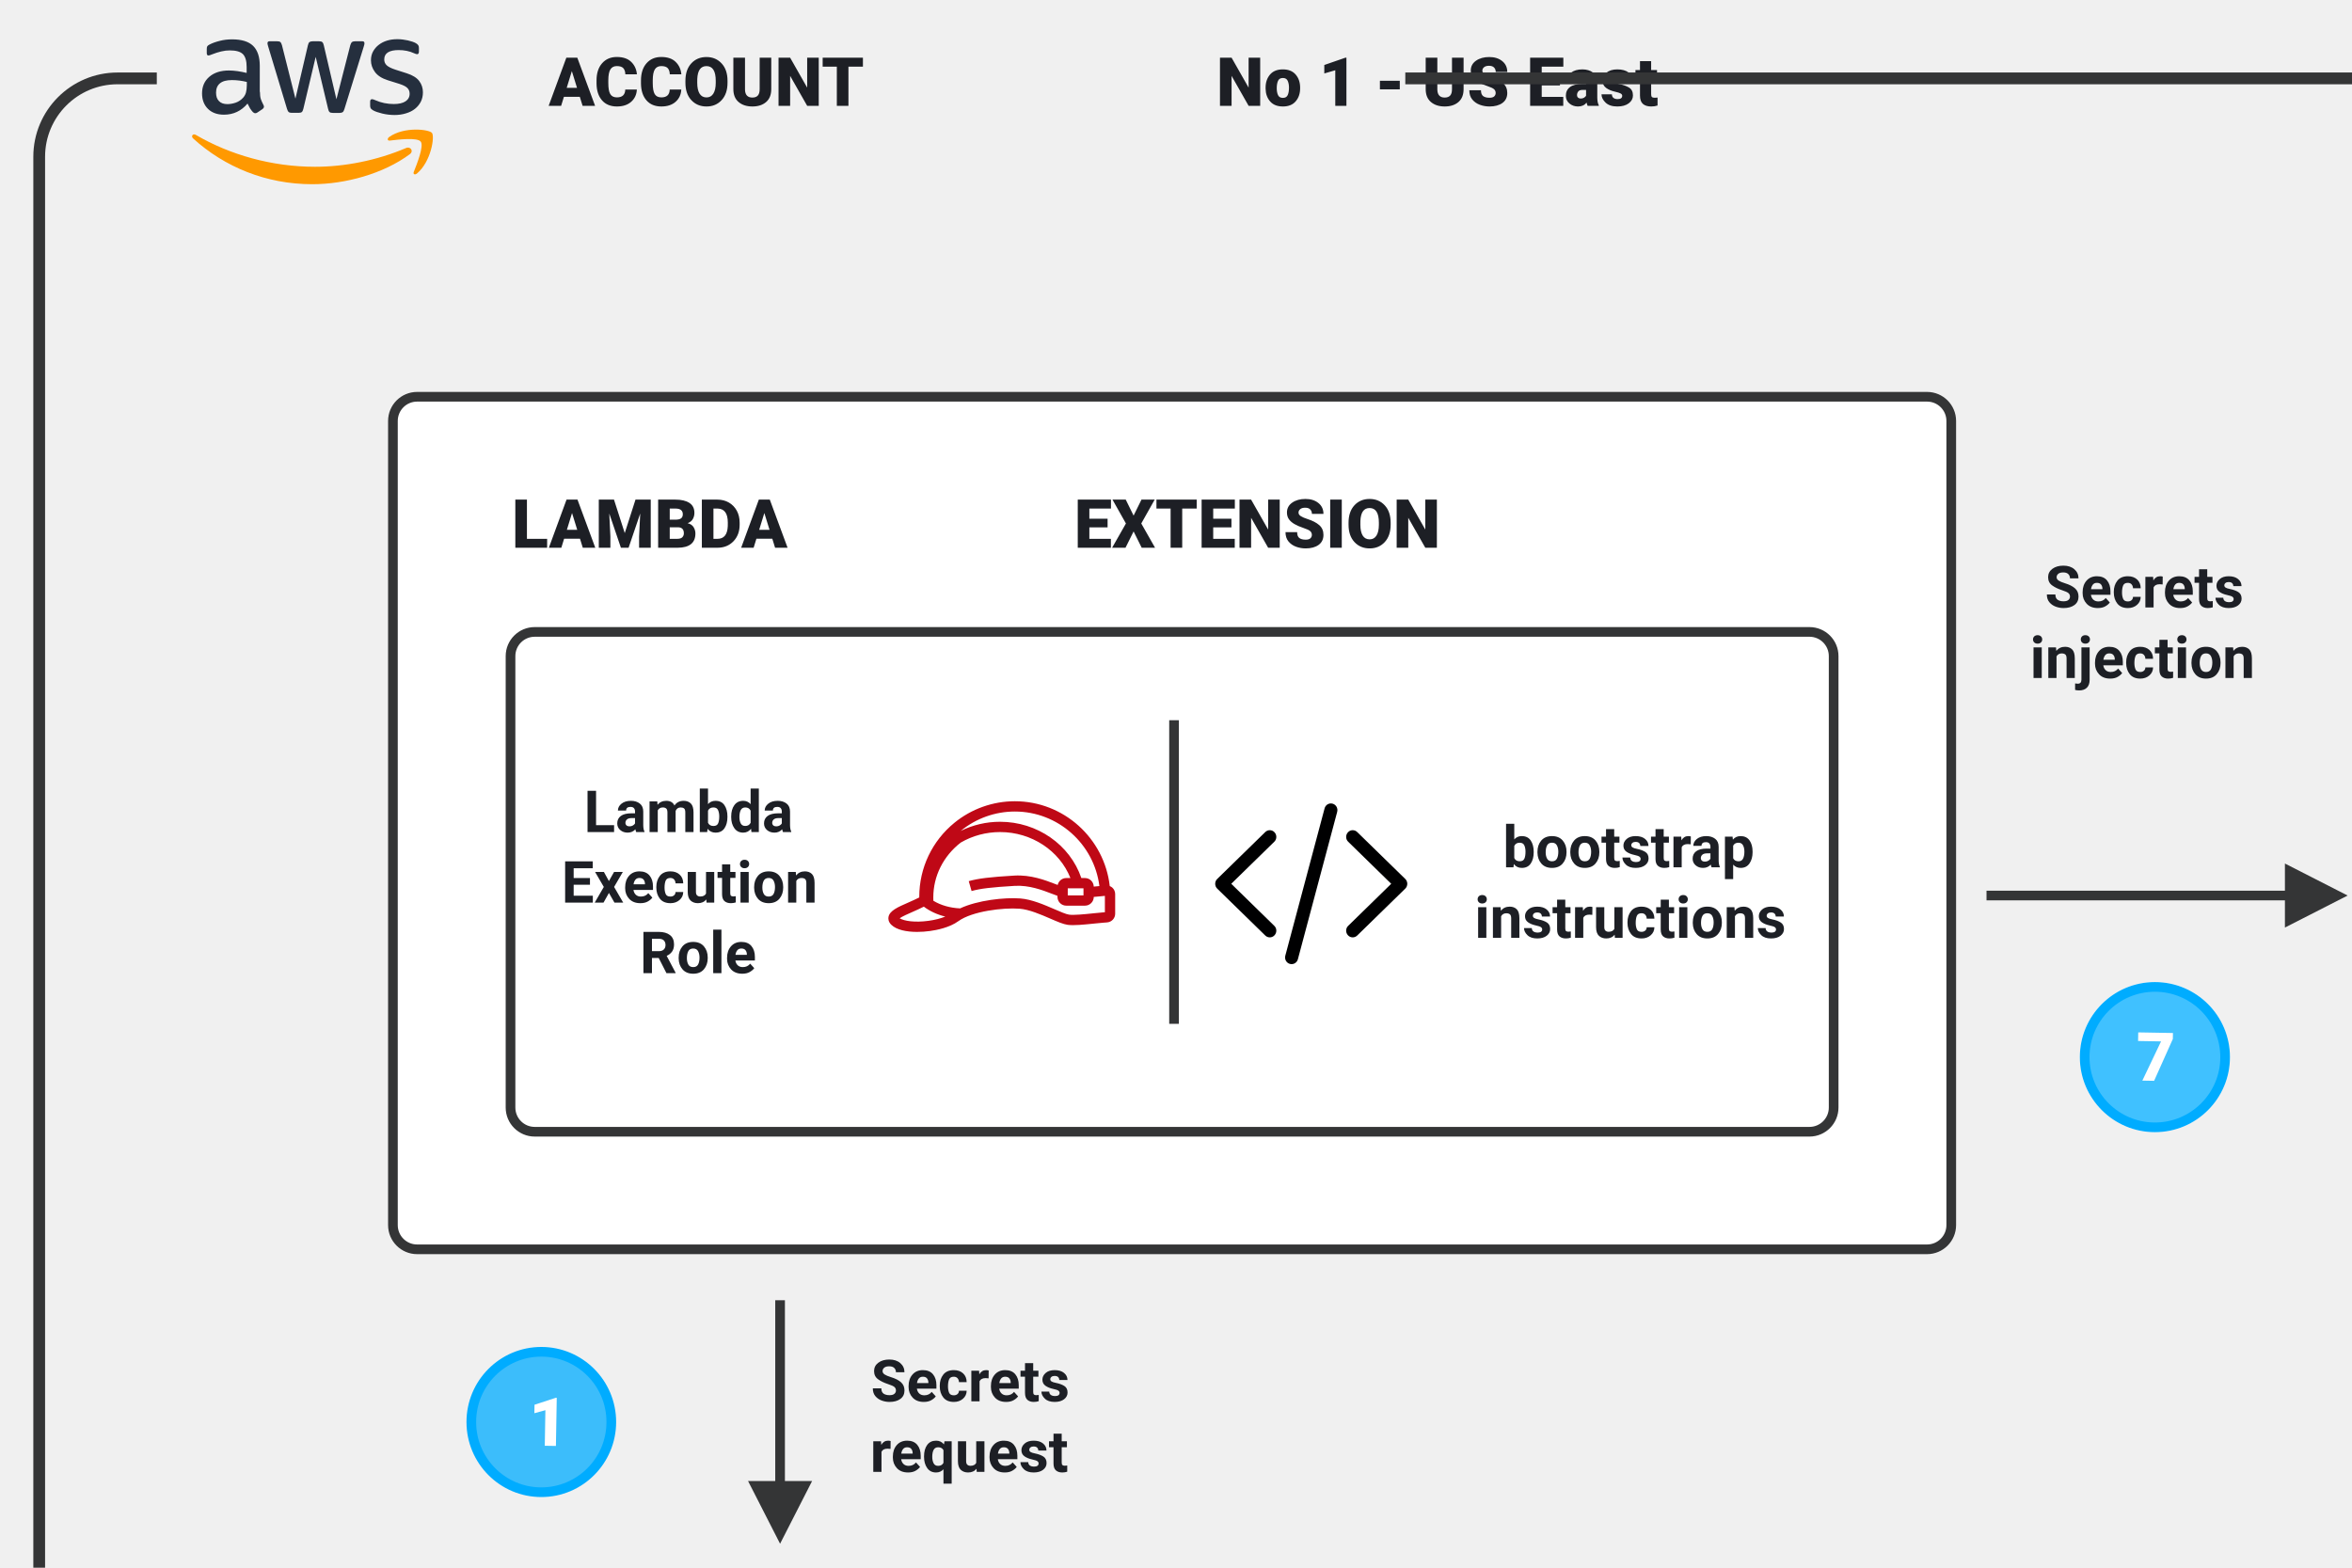
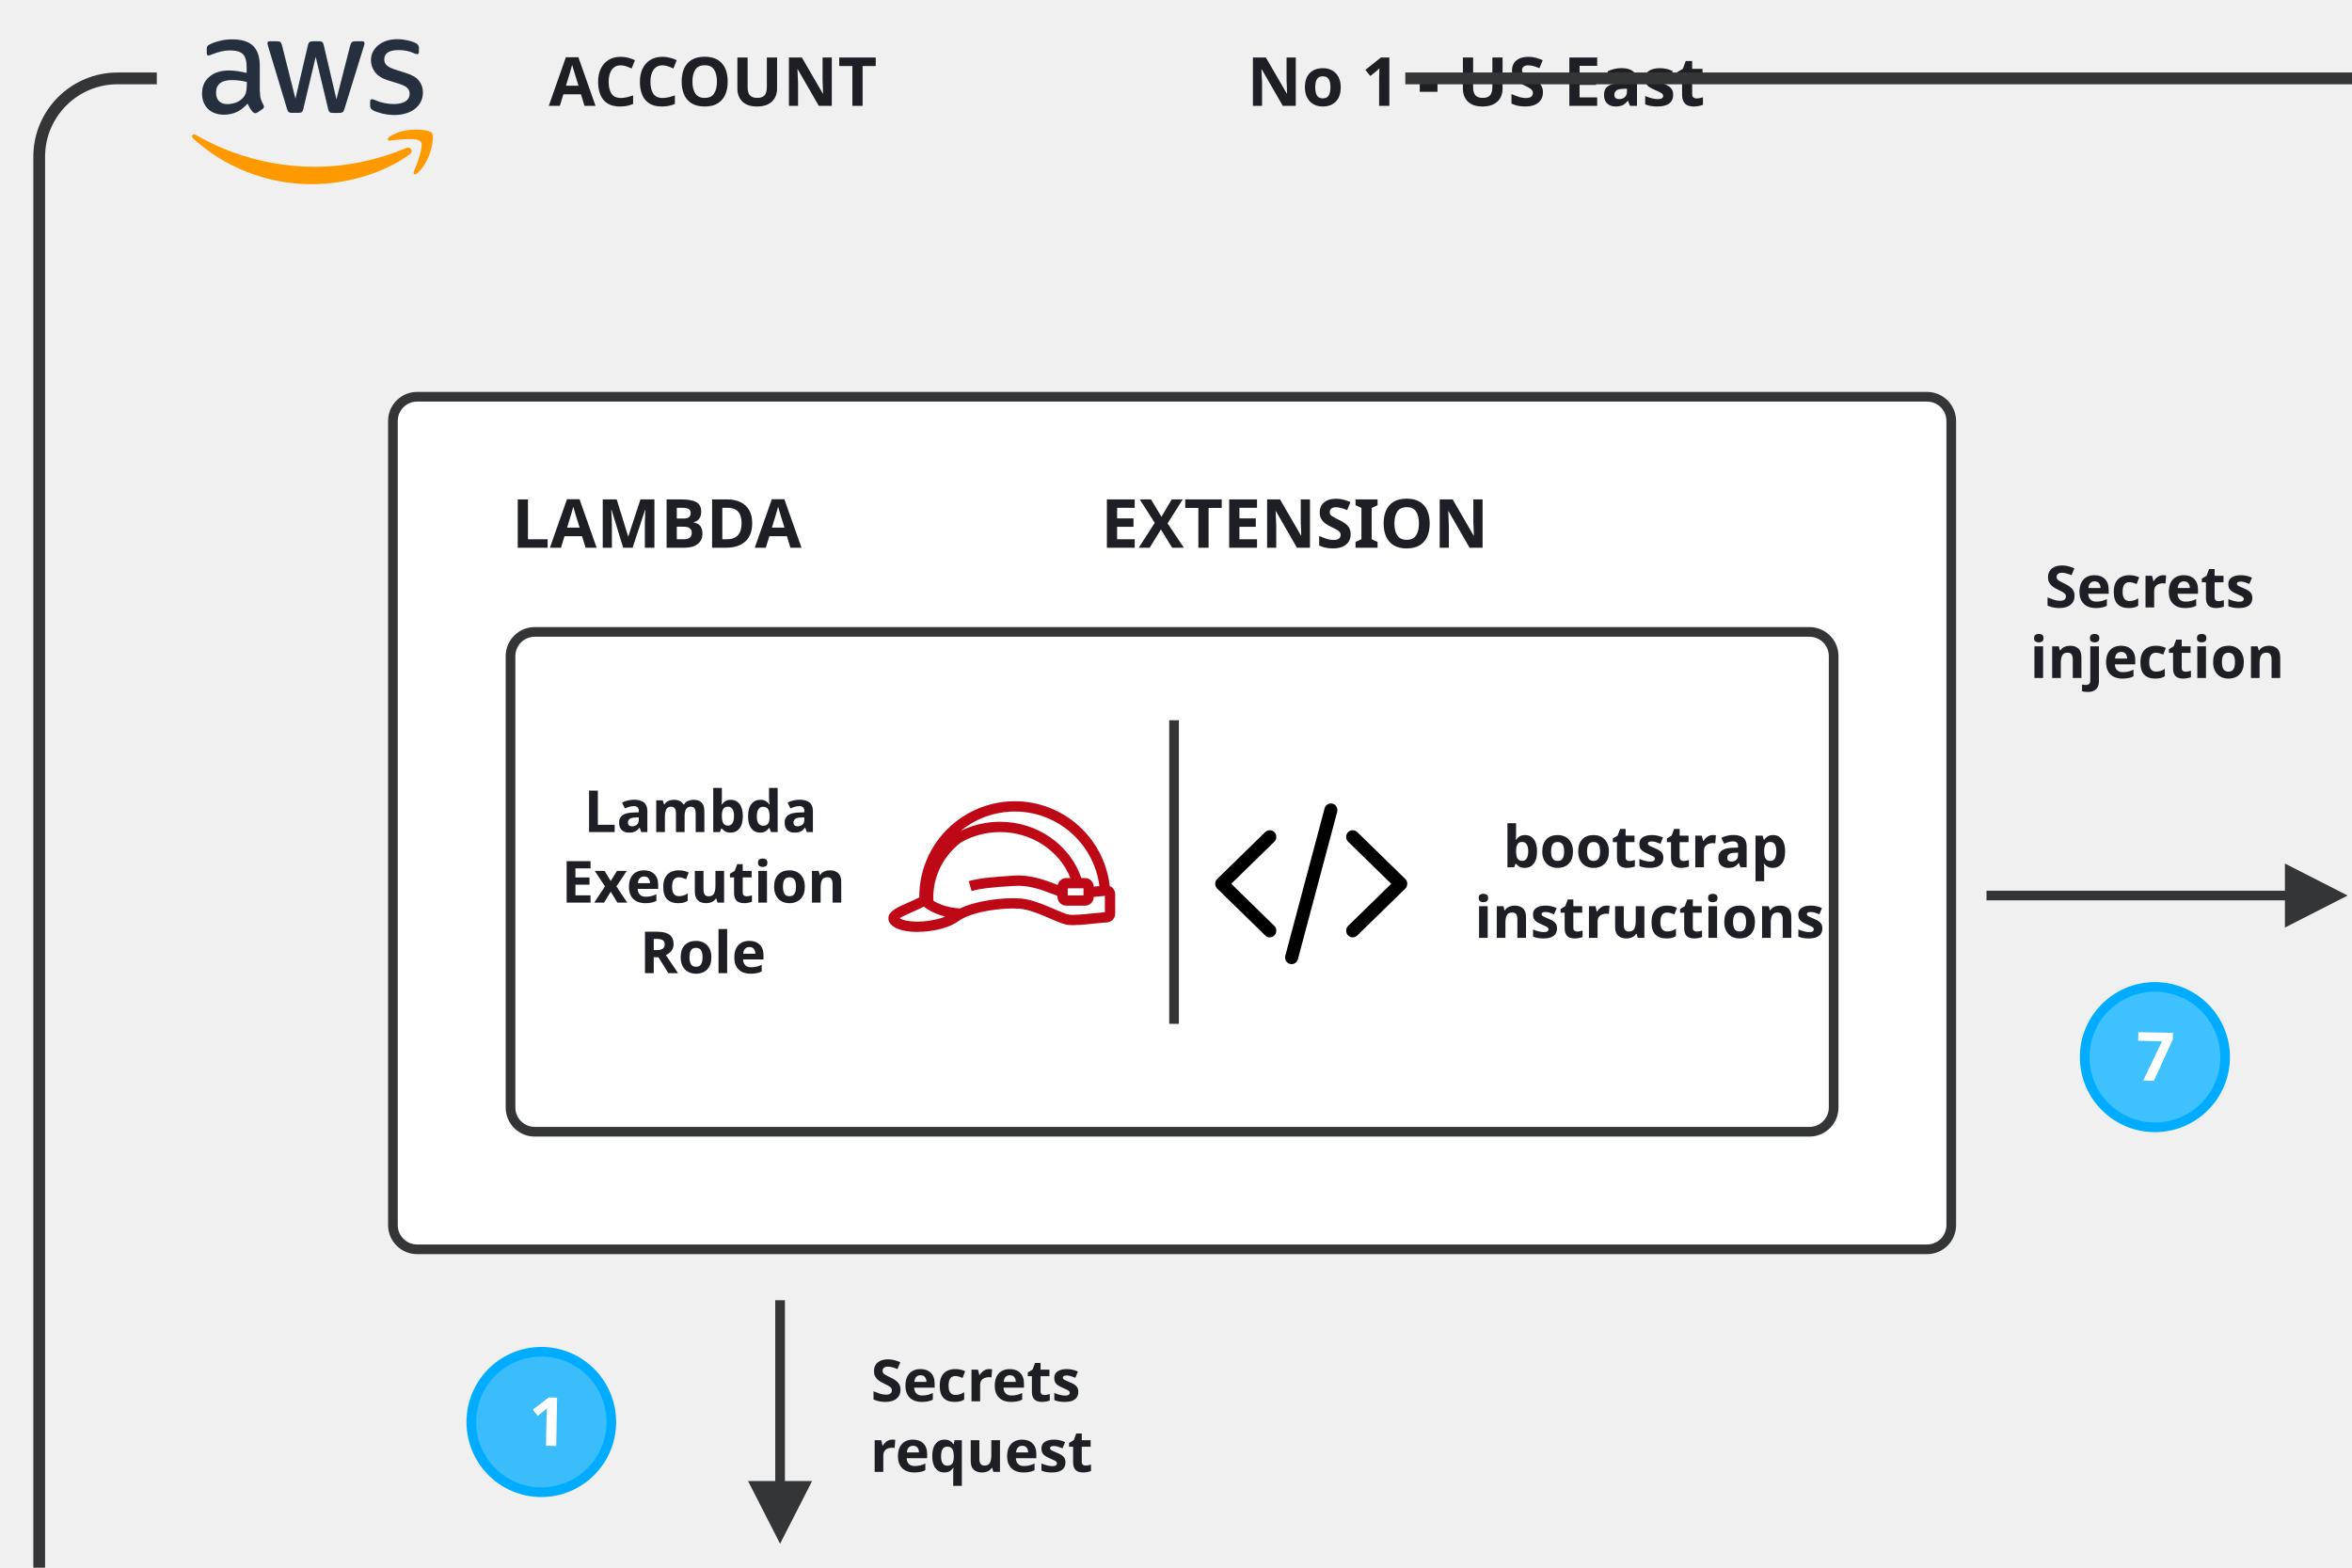
<svg xmlns="http://www.w3.org/2000/svg" width="100%" height="100%" viewBox="0 0 2500 1667" version="1.1" xml:space="preserve" style="fill-rule:evenodd;clip-rule:evenodd;">
  <g id="h1">
    <path id="Rectangle" d="M2074.03,447.515c0,-14.188 -11.518,-25.707 -25.706,-25.707l-1604.97,-0c-14.188,-0 -25.707,11.519 -25.707,25.707l0,854.97c0,14.188 11.519,25.707 25.707,25.707l1604.97,0c14.188,0 25.706,-11.519 25.706,-25.707l0,-854.97Z" style="fill:#fff;stroke:#343536;stroke-width:10.28px;" />
    <path id="Path-3" d="M41.667,1666.67l-0,-1500c-0,-46.024 37.309,-83.334 83.333,-83.334l41.667,0" style="fill:none;stroke:#343536;stroke-width:12.5px;" />
    <path id="Rectangle1" d="M1949.03,697.515c0,-14.188 -11.518,-25.707 -25.706,-25.707l-1354.97,-0c-14.188,-0 -25.707,11.519 -25.707,25.707l0,479.97c0,14.188 11.519,25.707 25.707,25.707l1354.97,0c14.188,0 25.706,-11.519 25.706,-25.707l0,-479.97Z" style="fill:none;stroke:#343536;stroke-width:10.28px;" />
    <g id="Icon-Resource-Security-Identity-and-Compliance-Res_AWS-Identity-Access-Management_Role_48">
      <path id="AWS-Identity-and-Access-Management_Role_Resource-Icon_light-bg" d="M1174.41,969.844c-0.854,0.06 -1.712,0.126 -2.527,0.208c-2.855,0.235 -5.841,0.519 -8.859,0.837l-0.919,0.098c-9.652,0.995 -20.579,2.116 -25.78,1.405c-3.248,-0.464 -9.231,-3.062 -15.575,-5.813c-10.751,-4.659 -24.139,-10.467 -36.241,-11.397c-16.658,-1.279 -45.44,1.86 -64.001,10.56c-10.73,-0.481 -20.683,-3.368 -28.416,-8.137c-0.032,-1.488 -0.065,-2.975 -0.065,-3.549c-0,-22.619 10.598,-43.832 29.094,-58.242c12.561,-7.345 27.037,-11.222 41.89,-11.222c33.474,-0 63.181,19.78 74.769,48.901l-4.446,0c-4.452,0 -8.181,3.15 -9.095,7.328c-0.754,-0.284 -1.443,-0.541 -2.253,-0.853c-11.096,-4.282 -26.321,-10.139 -43.919,-9.094c-25.731,1.509 -38.391,3.062 -48.361,5.906l3.003,10.522c9.122,-2.609 21.153,-4.047 45.997,-5.513c15.225,-0.864 29.187,4.474 39.343,8.384c2.16,0.837 4.112,1.564 5.966,2.226l0,1.121c0,5.135 4.184,9.319 9.319,9.319l19.944,-0c5.125,-0 9.303,-4.168 9.319,-9.286l1.936,-0.175c3.243,-0.29 6.223,-0.58 8.723,-0.826l1.154,-0.115l-0,17.407Zm-187.491,9.122c-14.492,1.985 -25.933,0.213 -30.669,-2.713c2.871,-2.029 9.352,-4.867 13.913,-6.857c3.948,-1.723 7.946,-3.544 11.812,-5.491c6.311,4.807 14.126,8.411 22.778,10.56c-5.004,2.013 -11.2,3.599 -17.834,4.501Zm148.034,-27.065l16.707,0l-0,-7.47l-16.707,-0l-0,7.47Zm-56.23,-89.141c45.762,0 84.197,34.426 89.857,79.254c-1.575,0.153 -3.238,0.311 -4.993,0.47l-1.012,0.087c-0.131,-5.02 -4.238,-9.078 -9.297,-9.078l-3.888,0c-12.037,-35.421 -46.9,-59.839 -86.379,-59.839c-14.623,0 -28.93,3.347 -41.787,9.707c0.093,-0.076 0.17,-0.158 0.252,-0.229c16.084,-13.136 36.411,-20.372 57.247,-20.372Zm103.583,80.905c-0.792,-0.716 -1.728,-1.236 -2.723,-1.63c-5.72,-50.919 -49.104,-90.212 -100.86,-90.212c-23.346,-0 -46.134,8.11 -64.159,22.832c-23.806,19.381 -37.456,48.098 -37.456,78.783c0,0.224 0.016,0.448 0.016,0.672c-3.647,1.832 -7.503,3.582 -11.336,5.261c-11.682,5.108 -20.12,8.794 -21.378,15.455c-0.317,1.69 -0.371,4.998 2.844,8.214c5.671,5.671 16.554,7.706 27.612,7.706c4.605,-0 9.231,-0.35 13.53,-0.941c7.322,-0.995 20.994,-3.681 30.275,-10.473c14.645,-10.615 47.758,-14.585 65.001,-13.245c10.276,0.793 22.723,6.191 32.731,10.527c7.634,3.32 13.671,5.934 18.407,6.607c6.514,0.891 17.15,-0.203 28.411,-1.357l0.946,-0.093c2.942,-0.317 5.84,-0.59 8.706,-0.825c1.176,-0.115 2.341,-0.197 3.894,-0.307c4.812,-0.339 8.58,-4.375 8.58,-9.187l0,-20.94c0,-2.614 -1.105,-5.108 -3.041,-6.847Z" style="fill:#bf0816;" />
    </g>
    <path id="Line" d="M1247.92,770.833l-0,312.5" style="fill:none;stroke:#343536;stroke-width:10.28px;stroke-linecap:square;" />
    <g id="Lambda-Execution-Rol">
-       <text x="620.591px" y="884.587px" style="font-family:'Roboto-Bold', 'Roboto';font-weight:700;font-size:61.696px;fill:#1d1f25;">Lambda</text>
-       <text x="596.776px" y="959.587px" style="font-family:'Roboto-Bold', 'Roboto';font-weight:700;font-size:61.696px;fill:#1d1f25;">Execution</text>
-       <text x="680.004px" y="1034.59px" style="font-family:'Roboto-Bold', 'Roboto';font-weight:700;font-size:61.696px;fill:#1d1f25;">Role</text>
+       <text x="620.591px" y="884.587px" style="font-family:'Gilmer-Bold', 'Gilmer';font-weight:700;font-size:61.696px;fill:#1d1f25;">Lambda</text>
+       <text x="596.776px" y="959.587px" style="font-family:'Gilmer-Bold', 'Gilmer';font-weight:700;font-size:61.696px;fill:#1d1f25;">Execution</text>
+       <text x="680.004px" y="1034.59px" style="font-family:'Gilmer-Bold', 'Gilmer';font-weight:700;font-size:61.696px;fill:#1d1f25;">Role</text>
    </g>
    <g id="LAMBDA-EXTENSION">
-       <text x="543.857px" y="582.326px" style="font-family:'Roboto-Heavy', 'Roboto';font-weight:800;font-size:71.978px;fill:#1d1f25;">LAMBDA
+       <text x="543.857px" y="582.326px" style="font-family:'Gilmer-Heavy', 'Gilmer';font-weight:800;font-size:71.978px;fill:#1d1f25;">LAMBDA
                EXTENSION</text>
    </g>
    <g id="bootstrap-instructio">
-       <text x="1597.49px" y="922.087px" style="font-family:'Roboto-Bold', 'Roboto';font-weight:700;font-size:61.696px;fill:#1d1f25;">bootstrap</text>
-       <text x="1567.32px" y="997.087px" style="font-family:'Roboto-Bold', 'Roboto';font-weight:700;font-size:61.696px;fill:#1d1f25;">instructions</text>
+       <text x="1597.49px" y="922.087px" style="font-family:'Gilmer-Bold', 'Gilmer';font-weight:700;font-size:61.696px;fill:#1d1f25;">bootstrap</text>
+       <text x="1567.32px" y="997.087px" style="font-family:'Gilmer-Bold', 'Gilmer';font-weight:700;font-size:61.696px;fill:#1d1f25;">instructions</text>
    </g>
    <g id="Code">
      <g id="Union_153">
        <path id="Path" d="M1416.49,854.427c-3.712,-1.044 -7.517,1.14 -8.538,4.937l-41.762,156.641c-1.02,3.798 1.114,7.69 4.826,8.734c3.712,1.045 7.517,-1.139 8.538,-4.936l41.761,-156.642c1.021,-3.797 -1.113,-7.689 -4.825,-8.734Z" style="fill:#000001;fill-rule:nonzero;" />
        <path id="Path1" d="M1432.82,884.806c2.599,-2.848 7.053,-2.943 9.837,-0.19l51.042,49.841c1.392,1.329 2.134,3.228 2.134,5.126c0,1.899 -0.742,3.798 -2.134,5.127l-51.042,49.84c-2.784,2.753 -7.238,2.658 -9.837,-0.19c-2.691,-2.848 -2.598,-7.404 0.186,-10.063l45.752,-44.714l-45.752,-44.714c-2.784,-2.658 -2.877,-7.215 -0.186,-10.063Z" style="fill:#000001;fill-rule:nonzero;" />
        <path id="Path2" d="M1354.49,894.869c2.784,-2.658 2.877,-7.215 0.186,-10.063c-2.599,-2.848 -7.053,-2.943 -9.837,-0.19l-51.042,49.841c-1.392,1.329 -2.134,3.228 -2.134,5.126c-0,1.899 0.742,3.798 2.134,5.127l51.042,49.84c2.784,2.753 7.238,2.658 9.837,-0.19c2.691,-2.848 2.598,-7.404 -0.186,-10.063l-45.752,-44.714l45.752,-44.714Z" style="fill:#000001;fill-rule:nonzero;" />
      </g>
    </g>
    <g id="Secrets-request">
-       <text x="925.631px" y="1489.83px" style="font-family:'Roboto-Bold', 'Roboto';font-weight:700;font-size:61.696px;fill:#1d1f25;">Secrets</text>
-       <text x="924.891px" y="1564.83px" style="font-family:'Roboto-Bold', 'Roboto';font-weight:700;font-size:61.696px;fill:#1d1f25;">request</text>
+       <text x="925.631px" y="1489.83px" style="font-family:'Gilmer-Bold', 'Gilmer';font-weight:700;font-size:61.696px;fill:#1d1f25;">Secrets</text>
+       <text x="924.891px" y="1564.83px" style="font-family:'Gilmer-Bold', 'Gilmer';font-weight:700;font-size:61.696px;fill:#1d1f25;">request</text>
    </g>
    <g id="Account-Label">
      <g id="ACCOUNT-No-1---US-Ea">
-         <text x="583.333px" y="112.5px" style="font-family:'Roboto-Heavy', 'Roboto';font-weight:800;font-size:71.978px;fill:#1d1f25;">ACCOUNT
+         <text x="583.333px" y="112.5px" style="font-family:'Gilmer-Heavy', 'Gilmer';font-weight:800;font-size:71.978px;fill:#1d1f25;">ACCOUNT
                    No 1 - US East
                </text>
      </g>
      <g id="Group_3">
        <path id="Vector_10" d="M276.305,97.662c-0,3.172 0.339,5.737 0.929,7.631c0.689,1.883 1.543,3.943 2.735,6.167c0.415,0.683 0.59,1.377 0.59,1.971c0,0.859 -0.514,1.718 -1.618,2.577l-5.36,3.601c-0.766,0.517 -1.531,0.771 -2.22,0.771c-0.843,-0 -1.696,-0.43 -2.549,-1.201c-1.192,-1.288 -2.209,-2.653 -3.063,-4.03c-0.853,-1.453 -1.706,-3.083 -2.636,-5.054c-6.639,7.884 -14.985,11.826 -25.037,11.826c-7.142,0 -12.852,-2.059 -17.02,-6.177c-4.167,-4.108 -6.3,-9.603 -6.3,-16.463c0,-7.279 2.56,-13.203 7.744,-17.663c5.196,-4.449 12.087,-6.684 20.859,-6.684c2.899,-0 5.874,0.253 9.024,0.682c3.15,0.43 6.388,1.124 9.79,1.894l-0,-6.265c-0,-6.508 -1.368,-11.056 -4.004,-13.721c-2.723,-2.654 -7.317,-3.942 -13.869,-3.942c-2.986,-0 -6.049,0.341 -9.199,1.123c-3.15,0.771 -6.213,1.707 -9.188,2.907c-1.367,0.606 -2.385,0.947 -2.986,1.112c-0.591,0.176 -1.017,0.264 -1.356,0.264c-1.193,0 -1.794,-0.859 -1.794,-2.664l-0,-4.196c-0,-1.377 0.175,-2.401 0.601,-3.006c0.427,-0.595 1.193,-1.201 2.385,-1.795c2.975,-1.542 6.552,-2.83 10.719,-3.854c4.178,-1.124 8.597,-1.63 13.279,-1.63c10.129,-0 17.545,2.312 22.303,6.937c4.681,4.636 7.066,11.662 7.066,21.099l-0,27.783l0.175,0Zm-34.565,13.027c2.811,0 5.71,-0.517 8.773,-1.541c3.062,-1.035 5.786,-2.919 8.083,-5.484c1.367,-1.63 2.384,-3.436 2.898,-5.495c0.504,-2.059 0.854,-4.537 0.854,-7.455l-0,-3.601c-2.472,-0.606 -5.108,-1.112 -7.832,-1.465c-2.735,-0.341 -5.371,-0.506 -8.007,-0.506c-5.698,-0 -9.877,1.112 -12.688,3.424c-2.8,2.313 -4.167,5.572 -4.167,9.867c-0,4.03 1.017,7.026 3.15,9.085c2.045,2.147 5.02,3.171 8.936,3.171Zm68.363,9.261c-1.542,0 -2.559,-0.253 -3.238,-0.859c-0.678,-0.517 -1.279,-1.717 -1.793,-3.347l-20.006,-66.27c-0.503,-1.718 -0.766,-2.83 -0.766,-3.436c0,-1.365 0.689,-2.147 2.046,-2.147l8.345,0c1.619,0 2.724,0.264 3.315,0.859c0.689,0.518 1.192,1.718 1.706,3.348l14.307,56.766l13.279,-56.766c0.426,-1.718 0.929,-2.83 1.619,-3.348c0.678,-0.507 1.87,-0.859 3.401,-0.859l6.804,0c1.619,0 2.723,0.264 3.412,0.859c0.679,0.518 1.269,1.718 1.619,3.348l13.443,57.449l14.734,-57.449c0.503,-1.718 1.104,-2.83 1.695,-3.348c0.689,-0.507 1.794,-0.859 3.325,-0.859l7.919,0c1.357,0 2.122,0.694 2.122,2.147c0,0.43 -0.087,0.859 -0.164,1.377c-0.087,0.506 -0.262,1.2 -0.601,2.136l-20.509,66.281c-0.514,1.718 -1.116,2.83 -1.794,3.347c-0.678,0.518 -1.783,0.859 -3.238,0.859l-7.317,0c-1.619,0 -2.724,-0.264 -3.402,-0.859c-0.689,-0.605 -1.28,-1.717 -1.619,-3.435l-13.191,-55.302l-13.115,55.225c-0.426,1.707 -0.94,2.83 -1.619,3.424c-0.678,0.606 -1.87,0.859 -3.401,0.859l-7.318,0Zm109.381,2.313c-4.419,-0 -8.849,-0.507 -13.104,-1.542c-4.255,-1.024 -7.58,-2.147 -9.79,-3.425c-1.367,-0.77 -2.297,-1.629 -2.647,-2.4c-0.339,-0.771 -0.503,-1.63 -0.503,-2.401l0,-4.383c0,-1.794 0.678,-2.653 1.958,-2.653c0.503,-0 1.017,0.088 1.531,0.253c0.514,0.176 1.28,0.517 2.122,0.859c2.899,1.288 6.049,2.323 9.363,3.006c3.413,0.683 6.727,1.024 10.14,1.024c5.36,0 9.527,-0.936 12.426,-2.83c2.887,-1.883 4.429,-4.625 4.429,-8.138c0,-2.4 -0.765,-4.371 -2.307,-6.001c-1.532,-1.63 -4.419,-3.095 -8.598,-4.46l-12.338,-3.865c-6.213,-1.971 -10.807,-4.889 -13.618,-8.744c-2.811,-3.777 -4.255,-7.972 -4.255,-12.432c0,-3.601 0.766,-6.772 2.297,-9.514c1.532,-2.742 3.577,-5.143 6.126,-7.037c2.559,-1.971 5.447,-3.425 8.848,-4.46c3.413,-1.024 6.99,-1.453 10.731,-1.453c1.87,-0 3.828,0.088 5.698,0.341c1.958,0.264 3.752,0.606 5.535,0.947c1.706,0.43 3.325,0.859 4.857,1.366c1.531,0.517 2.723,1.035 3.576,1.552c1.193,0.683 2.046,1.366 2.549,2.137c0.514,0.682 0.766,1.629 0.766,2.83l-0,4.03c-0,1.806 -0.679,2.742 -1.958,2.742c-0.679,-0 -1.783,-0.341 -3.227,-1.024c-4.857,-2.236 -10.304,-3.348 -16.352,-3.348c-4.846,0 -8.674,0.771 -11.321,2.401c-2.636,1.63 -4.004,4.118 -4.004,7.631c0,2.401 0.853,4.46 2.56,6.09c1.706,1.629 4.856,3.259 9.363,4.713l12.086,3.865c6.137,1.971 10.556,4.713 13.192,8.226c2.647,3.513 3.915,7.543 3.915,12.003c0,3.689 -0.765,7.036 -2.209,9.943c-1.531,2.919 -3.577,5.495 -6.213,7.555c-2.636,2.136 -5.786,3.689 -9.45,4.801c-3.829,1.2 -7.832,1.795 -12.174,1.795Z" style="fill:#252f3e;fill-rule:nonzero;" />
        <g id="Group_4">
          <path id="Vector_11" d="M435.574,163.932c-28.013,20.845 -68.702,31.901 -103.693,31.901c-49.025,0 -93.214,-18.268 -126.575,-48.617c-2.647,-2.401 -0.263,-5.66 2.887,-3.777c36.096,21.098 80.614,33.872 126.674,33.872c31.064,0 65.202,-6.519 96.616,-19.887c4.681,-2.148 8.684,3.083 4.091,6.508Z" style="fill:#f90;" />
          <path id="Vector_12" d="M447.233,150.563c-3.576,-4.636 -23.669,-2.235 -32.77,-1.112c-2.734,0.342 -3.15,-2.059 -0.689,-3.865c16.002,-11.32 42.308,-8.061 45.371,-4.284c3.074,3.855 -0.842,30.349 -15.827,43.046c-2.297,1.971 -4.518,0.936 -3.49,-1.63c3.402,-8.49 10.982,-27.618 7.405,-32.155Z" style="fill:#f90;" />
        </g>
      </g>
    </g>
    <g id="Group-4">
      <ellipse id="Oval" cx="575.372" cy="1511.78" rx="74.398" ry="74.647" style="fill:#00acff;fill-opacity:0.75;stroke:#00acff;stroke-width:10.28px;" />
      <g id="_1">
        <g transform="matrix(0.999848,0.0174524,-0.0174524,0.999848,26.9051,-9.56565)">
-           <text x="561.51px" y="1536.73px" style="font-family:'Roboto-Heavy', 'Roboto';font-weight:800;font-size:71.978px;fill:#fff;">1</text>
+           <text x="561.51px" y="1536.73px" style="font-family:'Gilmer-Heavy', 'Gilmer';font-weight:800;font-size:71.978px;fill:#fff;">1</text>
        </g>
      </g>
    </g>
    <path id="Line-2" d="M834.308,1382.36l-0.004,192.174l28.903,0.004l-34.04,66.667l-34.04,-66.667l28.898,-0.004l0,-192.174l10.283,-0Z" style="fill:#343536;fill-rule:nonzero;" />
    <path id="Line-21" d="M2428.7,918.043l66.666,34.04l-66.666,34.04l-0.004,-28.902l-317.175,0.004l0,-10.283l317.175,-0l0.004,-28.899Z" style="fill:#343536;fill-rule:nonzero;" />
    <path id="Path-7" d="M1500,83.333l1000,0" style="fill:none;stroke:#343536;stroke-width:12.55px;stroke-linecap:square;" />
    <g id="Secrets-injection">
-       <text x="2173.55px" y="645.833px" style="font-family:'Roboto-Bold', 'Roboto';font-weight:700;font-size:61.696px;fill:#1d1f25;">Secrets
+       <text x="2173.55px" y="645.833px" style="font-family:'Gilmer-Bold', 'Gilmer';font-weight:700;font-size:61.696px;fill:#1d1f25;">Secrets
            </text>
-       <text x="2157.66px" y="720.833px" style="font-family:'Roboto-Bold', 'Roboto';font-weight:700;font-size:61.696px;fill:#1d1f25;">injection
+       <text x="2157.66px" y="720.833px" style="font-family:'Gilmer-Bold', 'Gilmer';font-weight:700;font-size:61.696px;fill:#1d1f25;">injection
            </text>
    </g>
    <g id="Group-41">
      <circle id="Oval1" cx="2290.5" cy="1123.86" r="79.784" style="fill:#fff;" />
      <circle id="Oval2" cx="2290.5" cy="1123.86" r="74.643" style="fill:#00acff;fill-opacity:0.75;stroke:#00acff;stroke-width:10.28px;" />
      <g id="_7">
        <g transform="matrix(0.999848,0.0174524,-0.0174524,0.999848,20.3935,-39.443)">
-           <text x="2270.06px" y="1148.71px" style="font-family:'Roboto-Heavy', 'Roboto';font-weight:800;font-size:71.978px;fill:#fff;">7</text>
+           <text x="2270.06px" y="1148.71px" style="font-family:'Gilmer-Heavy', 'Gilmer';font-weight:800;font-size:71.978px;fill:#fff;">7</text>
        </g>
      </g>
    </g>
  </g>
</svg>
